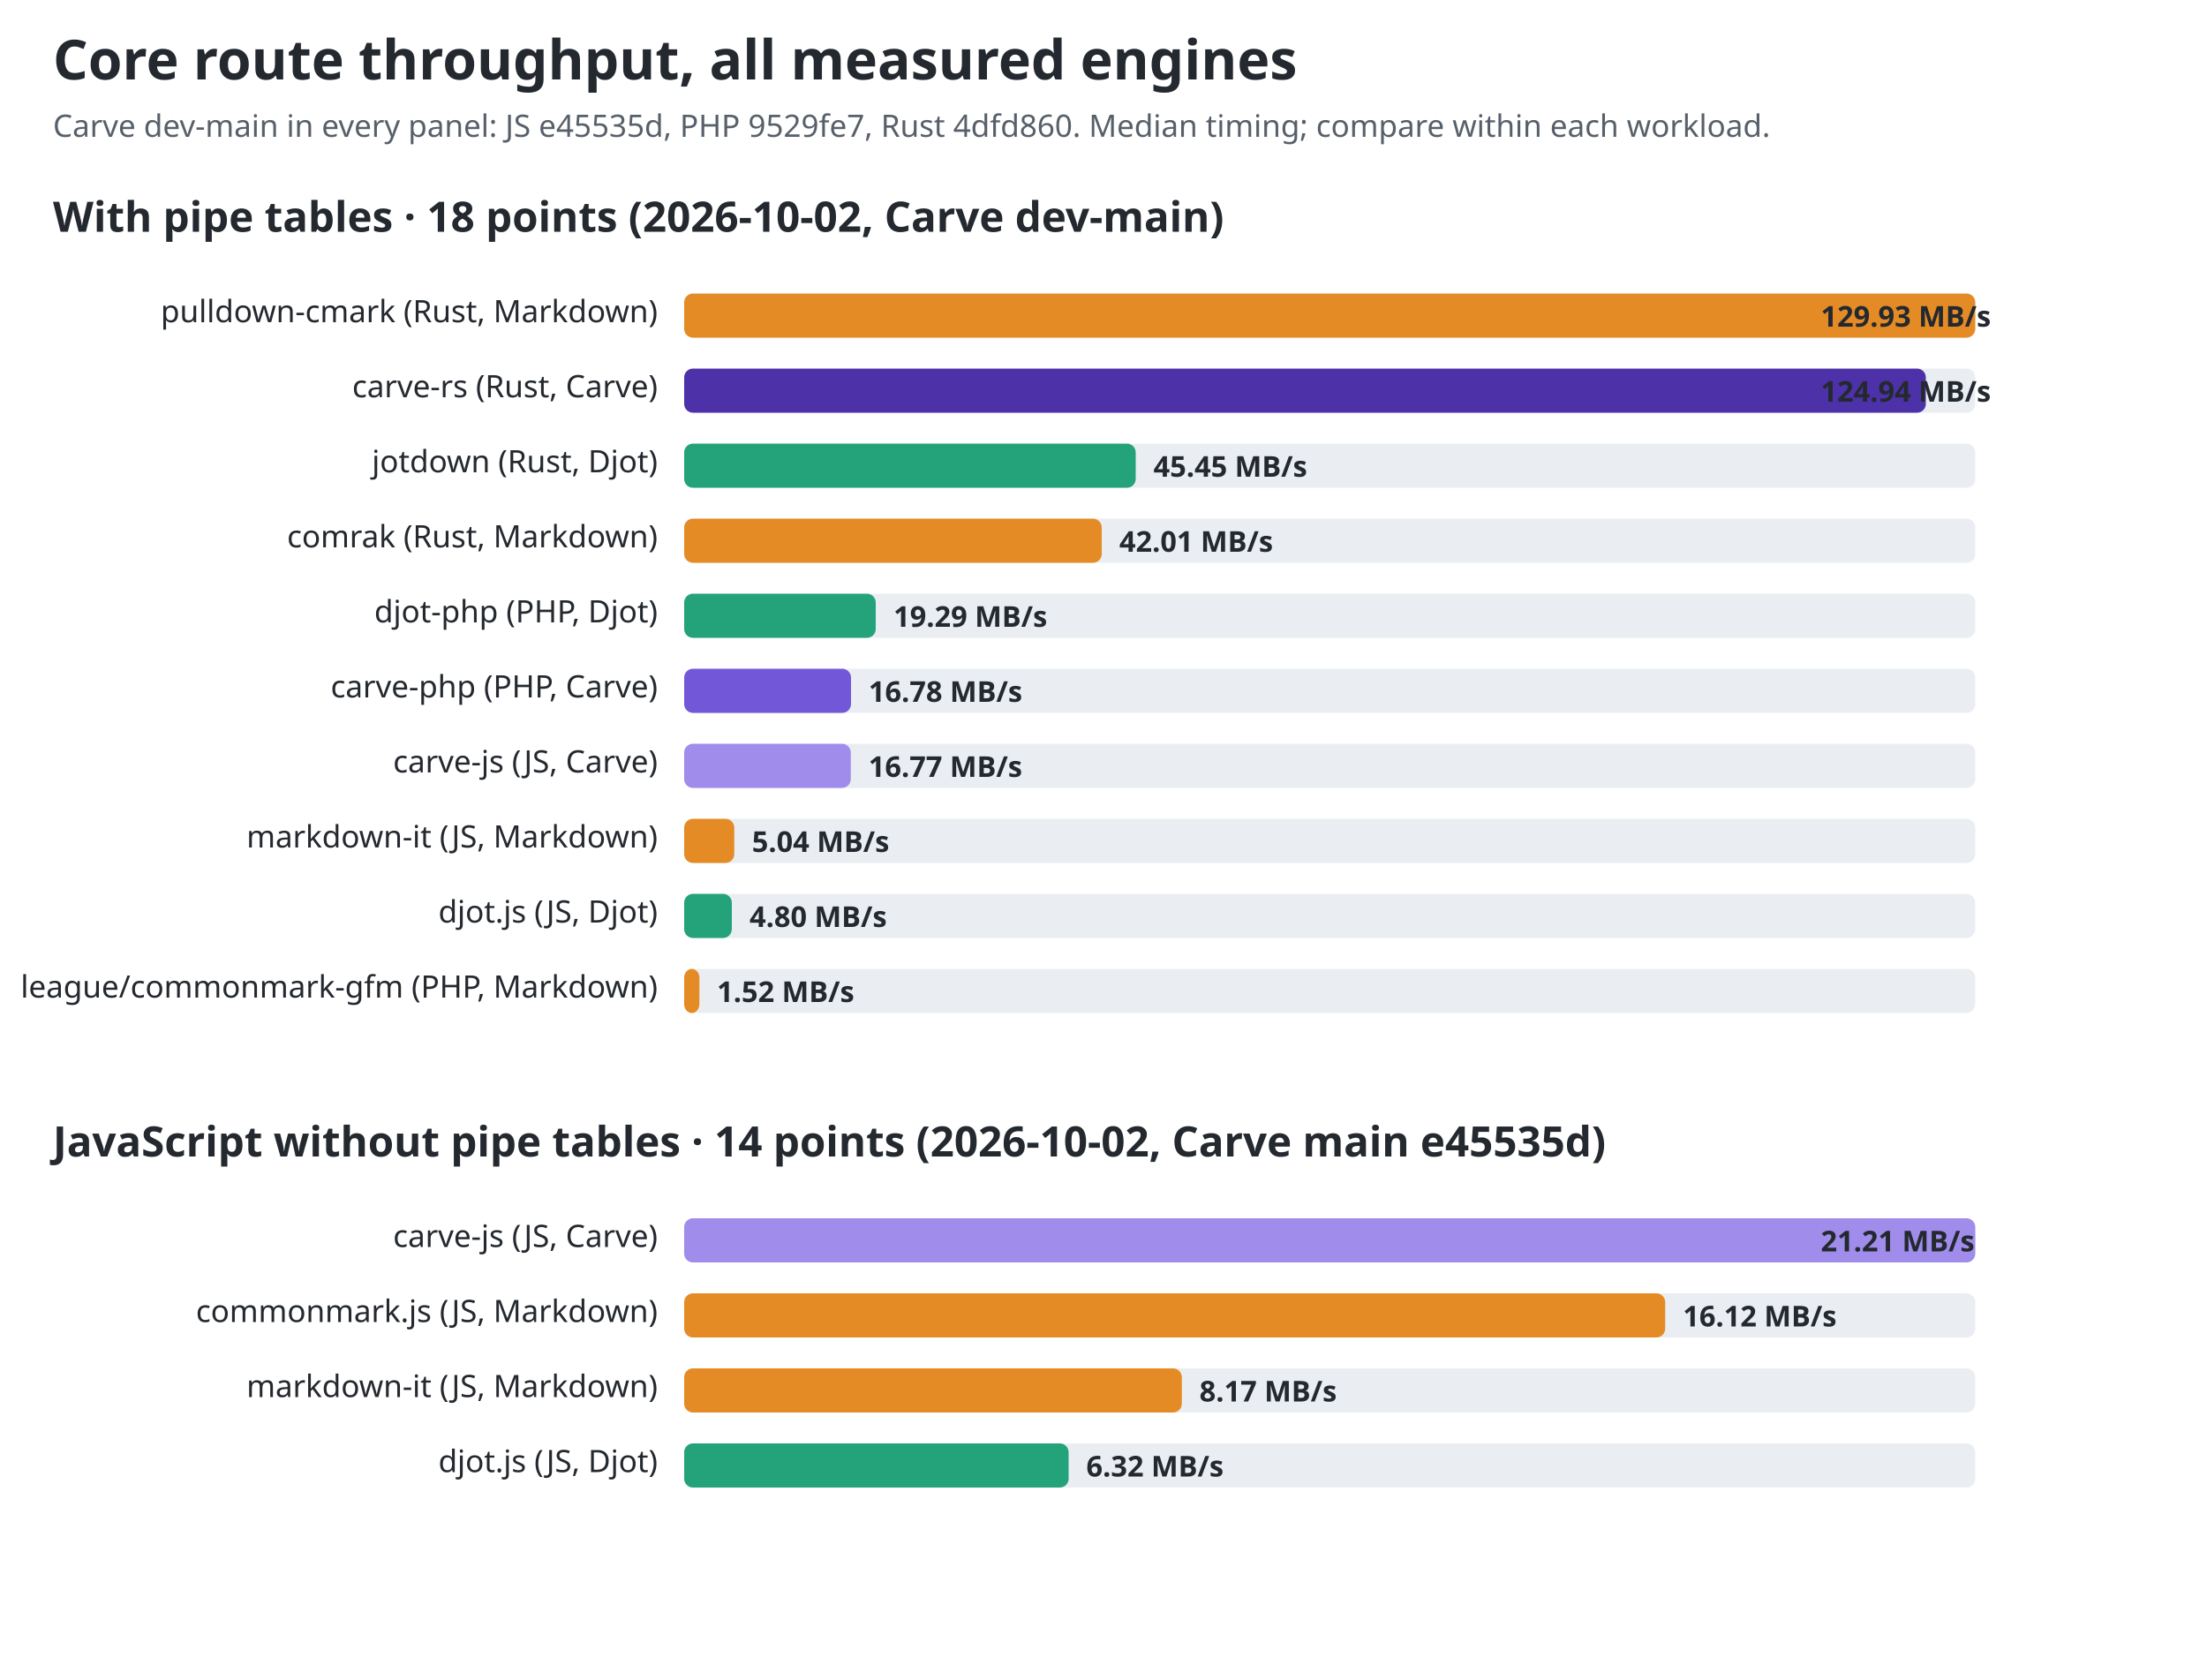
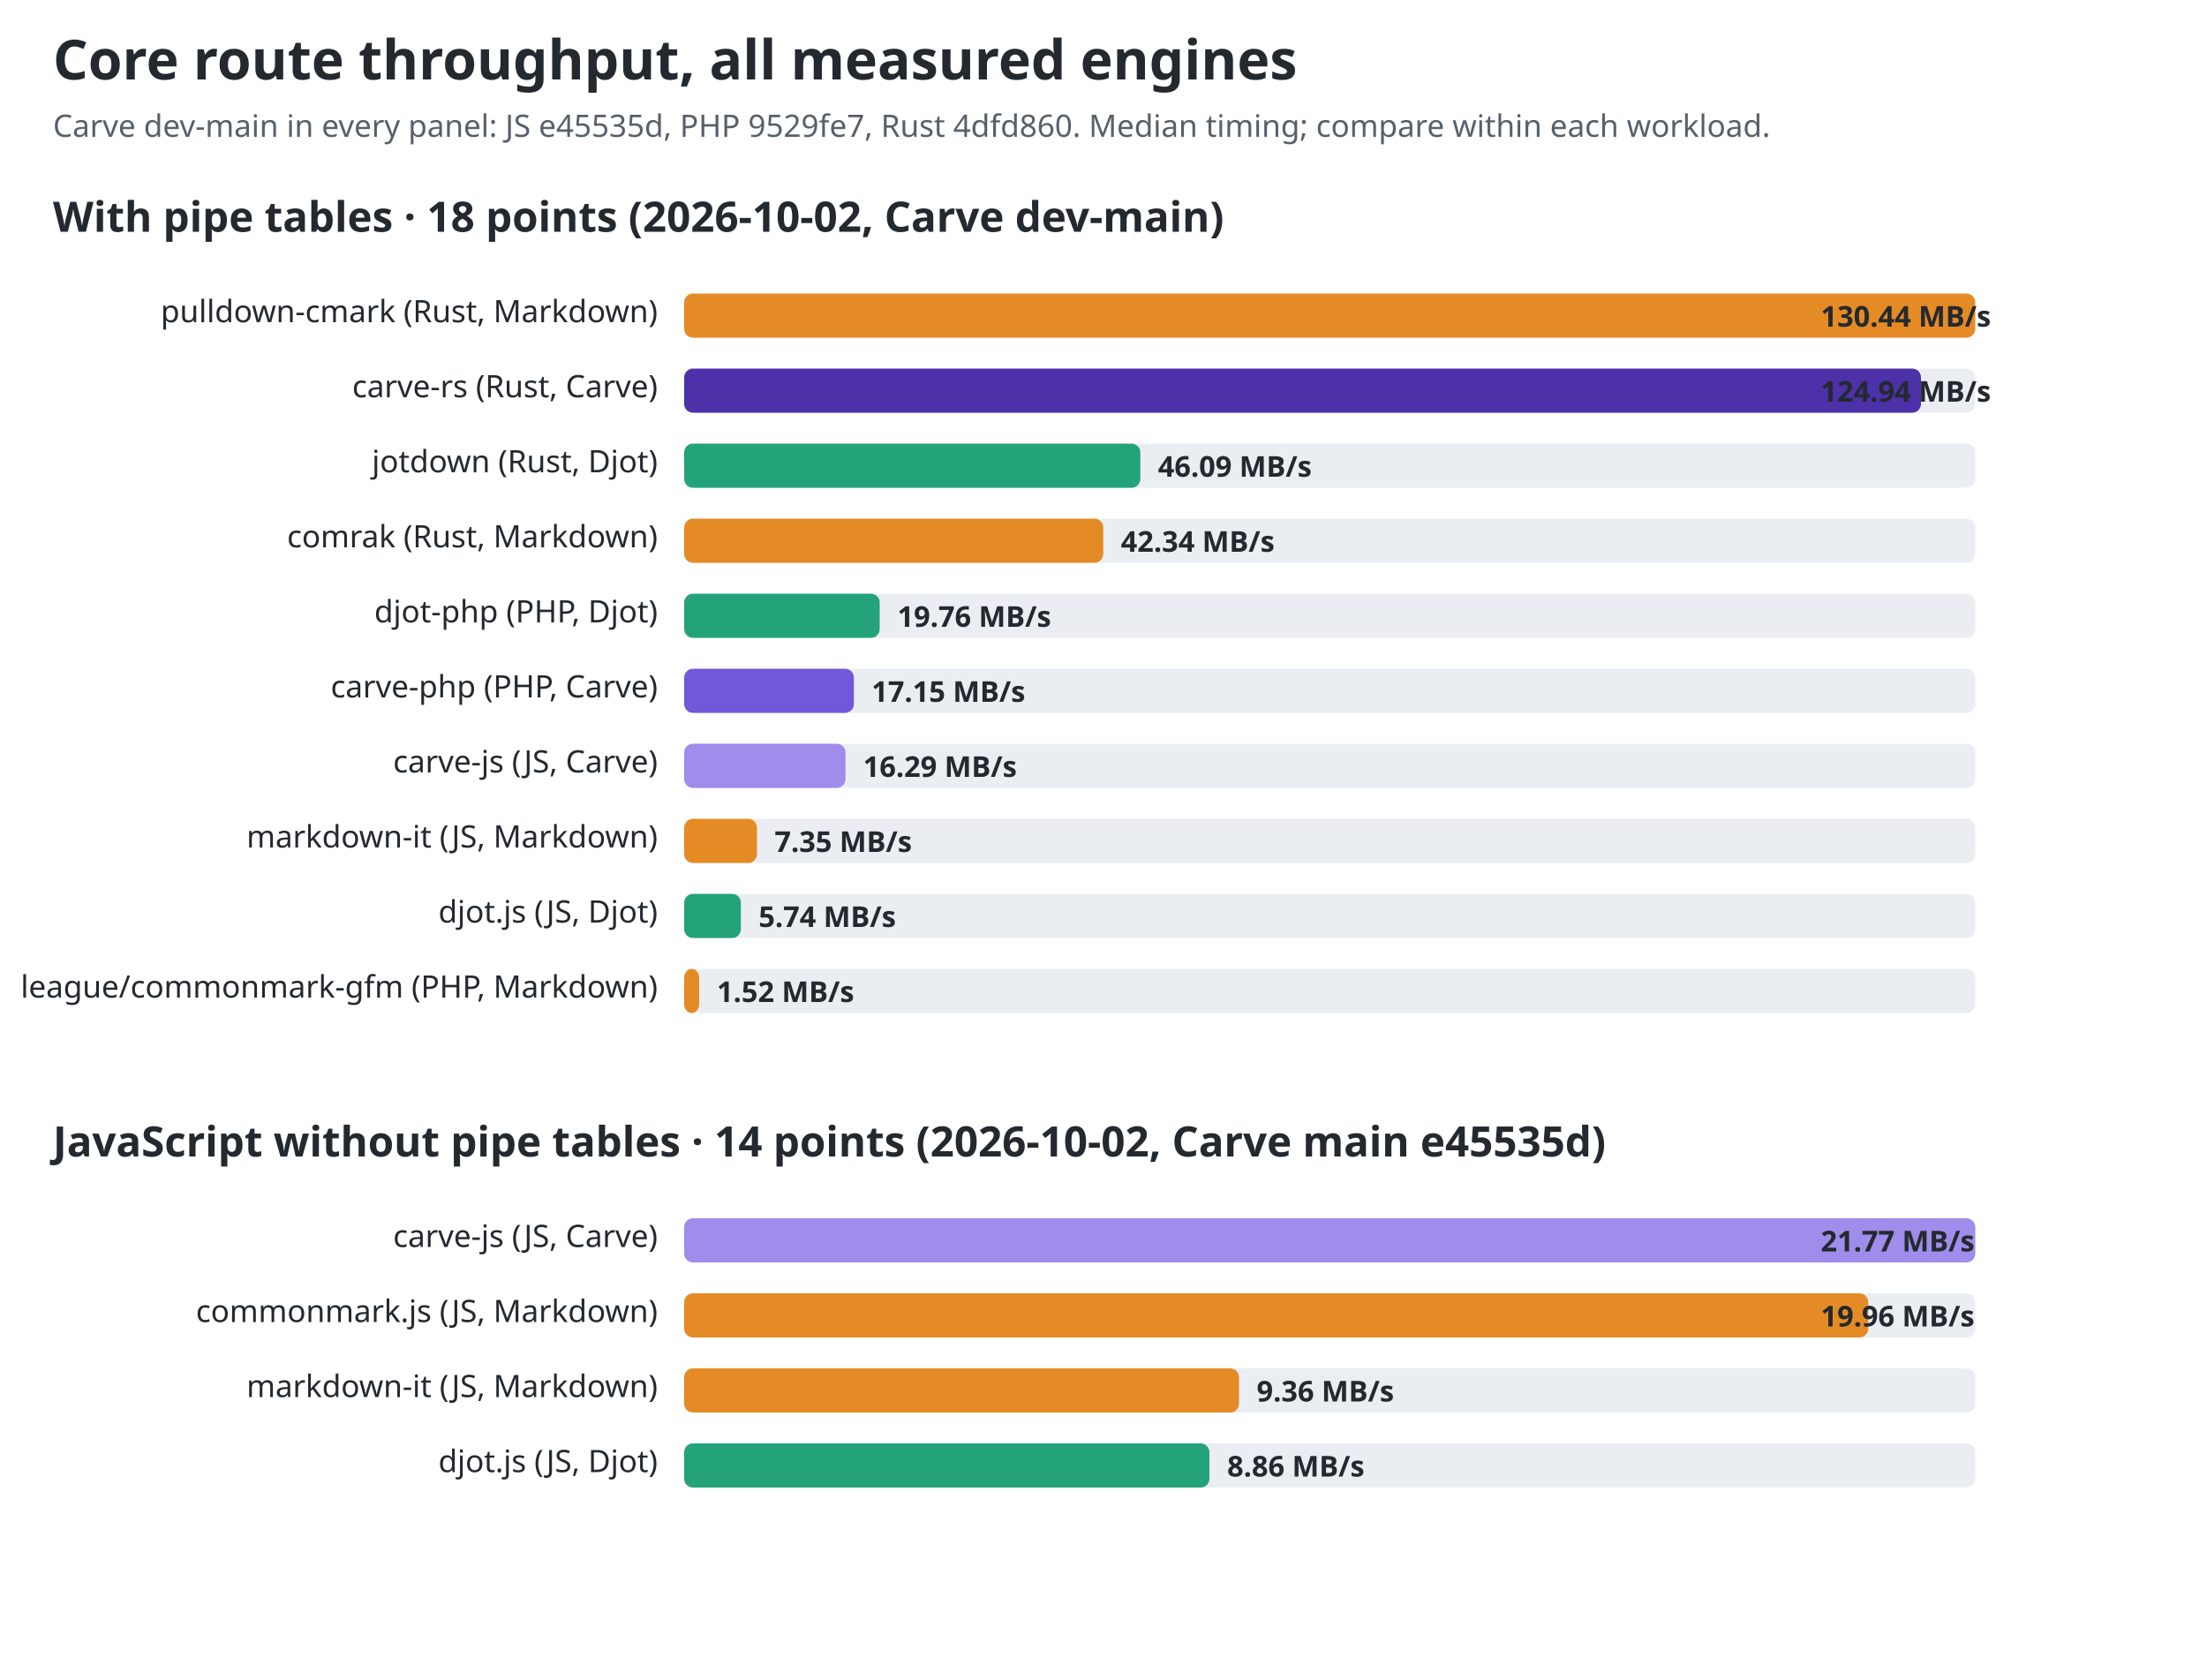
<svg xmlns="http://www.w3.org/2000/svg" width="1000" height="761" viewBox="0 0 1000 761" role="img" aria-labelledby="title desc">
  <style>text{font-family:ui-sans-serif,system-ui,sans-serif;fill:#24292f}.title{font-size:25px;font-weight:700}.sub{font-size:14px;fill:#57606a}.group{font-size:19px;font-weight:650}.label{font-size:14px}.value{font-size:13px;font-weight:650;fill:#24292f}.track{fill:#eaeef2}@media(prefers-color-scheme:dark){text,.value{fill:#f0f6fc}.sub{fill:#8c959f}.track{fill:#30363d}}</style>
  <text id="chart-title" class="title" x="24" y="36">Core route throughput, all measured engines</text>
  <text class="sub" x="24" y="62">Carve dev-main in every panel: JS e45535d, PHP 9529fe7, Rust 4dfd860. Median timing; compare within each workload.</text>
  <text class="group" x="24" y="105">With pipe tables · 18 points (2026-10-02, Carve dev-main)</text>
  <text class="label" x="298" y="146" text-anchor="end">pulldown-cmark (Rust, Markdown)</text>
  <rect class="track" x="310" y="133" width="585" height="20" rx="4" />
  <rect x="310" y="133" width="585.0" height="20" rx="4" fill="#e58b25" />
-   <text class="value" x="825" y="148">129.93 MB/s</text>
+   <text class="value" x="825" y="148">130.44 MB/s</text>
  <text class="label" x="298" y="180" text-anchor="end">carve-rs (Rust, Carve)</text>
  <rect class="track" x="310" y="167" width="585" height="20" rx="4" />
-   <rect x="310" y="167" width="562.6" height="20" rx="4" fill="#4c31a8" />
+   <rect x="310" y="167" width="560.4" height="20" rx="4" fill="#4c31a8" />
  <text class="value" x="825" y="182">124.94 MB/s</text>
  <text class="label" x="298" y="214" text-anchor="end">jotdown (Rust, Djot)</text>
  <rect class="track" x="310" y="201" width="585" height="20" rx="4" />
-   <rect x="310" y="201" width="204.6" height="20" rx="4" fill="#24a37a" />
-   <text class="value" x="522.639" y="216">45.45 MB/s</text>
+   <rect x="310" y="201" width="206.7" height="20" rx="4" fill="#24a37a" />
+   <text class="value" x="524.692" y="216">46.09 MB/s</text>
  <text class="label" x="298" y="248" text-anchor="end">comrak (Rust, Markdown)</text>
  <rect class="track" x="310" y="235" width="585" height="20" rx="4" />
-   <rect x="310" y="235" width="189.2" height="20" rx="4" fill="#e58b25" />
-   <text class="value" x="507.164" y="250">42.01 MB/s</text>
+   <rect x="310" y="235" width="189.9" height="20" rx="4" fill="#e58b25" />
+   <text class="value" x="507.876" y="250">42.34 MB/s</text>
  <text class="label" x="298" y="282" text-anchor="end">djot-php (PHP, Djot)</text>
  <rect class="track" x="310" y="269" width="585" height="20" rx="4" />
-   <rect x="310" y="269" width="86.8" height="20" rx="4" fill="#24a37a" />
-   <text class="value" x="404.846" y="284">19.29 MB/s</text>
+   <rect x="310" y="269" width="88.6" height="20" rx="4" fill="#24a37a" />
+   <text class="value" x="406.602" y="284">19.76 MB/s</text>
  <text class="label" x="298" y="316" text-anchor="end">carve-php (PHP, Carve)</text>
  <rect class="track" x="310" y="303" width="585" height="20" rx="4" />
-   <rect x="310" y="303" width="75.6" height="20" rx="4" fill="#7357d9" />
-   <text class="value" x="393.56" y="318">16.78 MB/s</text>
+   <rect x="310" y="303" width="76.9" height="20" rx="4" fill="#7357d9" />
+   <text class="value" x="394.906" y="318">17.15 MB/s</text>
  <text class="label" x="298" y="350" text-anchor="end">carve-js (JS, Carve)</text>
  <rect class="track" x="310" y="337" width="585" height="20" rx="4" />
-   <rect x="310" y="337" width="75.5" height="20" rx="4" fill="#a08ceb" />
-   <text class="value" x="393.523" y="352">16.77 MB/s</text>
+   <rect x="310" y="337" width="73.1" height="20" rx="4" fill="#a08ceb" />
+   <text class="value" x="391.081" y="352">16.29 MB/s</text>
  <text class="label" x="298" y="384" text-anchor="end">markdown-it (JS, Markdown)</text>
  <rect class="track" x="310" y="371" width="585" height="20" rx="4" />
-   <rect x="310" y="371" width="22.7" height="20" rx="4" fill="#e58b25" />
-   <text class="value" x="340.71" y="386">5.04 MB/s</text>
+   <rect x="310" y="371" width="33.0" height="20" rx="4" fill="#e58b25" />
+   <text class="value" x="350.97" y="386">7.35 MB/s</text>
  <text class="label" x="298" y="418" text-anchor="end">djot.js (JS, Djot)</text>
  <rect class="track" x="310" y="405" width="585" height="20" rx="4" />
-   <rect x="310" y="405" width="21.6" height="20" rx="4" fill="#24a37a" />
-   <text class="value" x="339.616" y="420">4.80 MB/s</text>
+   <rect x="310" y="405" width="25.7" height="20" rx="4" fill="#24a37a" />
+   <text class="value" x="343.727" y="420">5.74 MB/s</text>
  <text class="label" x="298" y="452" text-anchor="end">league/commonmark-gfm (PHP, Markdown)</text>
  <rect class="track" x="310" y="439" width="585" height="20" rx="4" />
-   <rect x="310" y="439" width="6.9" height="20" rx="4" fill="#e58b25" />
-   <text class="value" x="324.859" y="454">1.52 MB/s</text>
+   <rect x="310" y="439" width="6.8" height="20" rx="4" fill="#e58b25" />
+   <text class="value" x="324.814" y="454">1.52 MB/s</text>
  <text class="group" x="24" y="524">JavaScript without pipe tables · 14 points (2026-10-02, Carve main e45535d)</text>
  <text class="label" x="298" y="565" text-anchor="end">carve-js (JS, Carve)</text>
  <rect class="track" x="310" y="552" width="585" height="20" rx="4" />
  <rect x="310" y="552" width="585.0" height="20" rx="4" fill="#a08ceb" />
-   <text class="value" x="825" y="567">21.21 MB/s</text>
+   <text class="value" x="825" y="567">21.77 MB/s</text>
  <text class="label" x="298" y="599" text-anchor="end">commonmark.js (JS, Markdown)</text>
  <rect class="track" x="310" y="586" width="585" height="20" rx="4" />
-   <rect x="310" y="586" width="444.5" height="20" rx="4" fill="#e58b25" />
-   <text class="value" x="762.52" y="601">16.12 MB/s</text>
+   <rect x="310" y="586" width="536.5" height="20" rx="4" fill="#e58b25" />
+   <text class="value" x="825" y="601">19.96 MB/s</text>
  <text class="label" x="298" y="633" text-anchor="end">markdown-it (JS, Markdown)</text>
  <rect class="track" x="310" y="620" width="585" height="20" rx="4" />
-   <rect x="310" y="620" width="225.5" height="20" rx="4" fill="#e58b25" />
-   <text class="value" x="543.475" y="635">8.17 MB/s</text>
+   <rect x="310" y="620" width="251.4" height="20" rx="4" fill="#e58b25" />
+   <text class="value" x="569.416" y="635">9.36 MB/s</text>
  <text class="label" x="298" y="667" text-anchor="end">djot.js (JS, Djot)</text>
  <rect class="track" x="310" y="654" width="585" height="20" rx="4" />
-   <rect x="310" y="654" width="174.2" height="20" rx="4" fill="#24a37a" />
-   <text class="value" x="492.208" y="669">6.32 MB/s</text>
+   <rect x="310" y="654" width="238.0" height="20" rx="4" fill="#24a37a" />
+   <text class="value" x="556.044" y="669">8.86 MB/s</text>
</svg>
